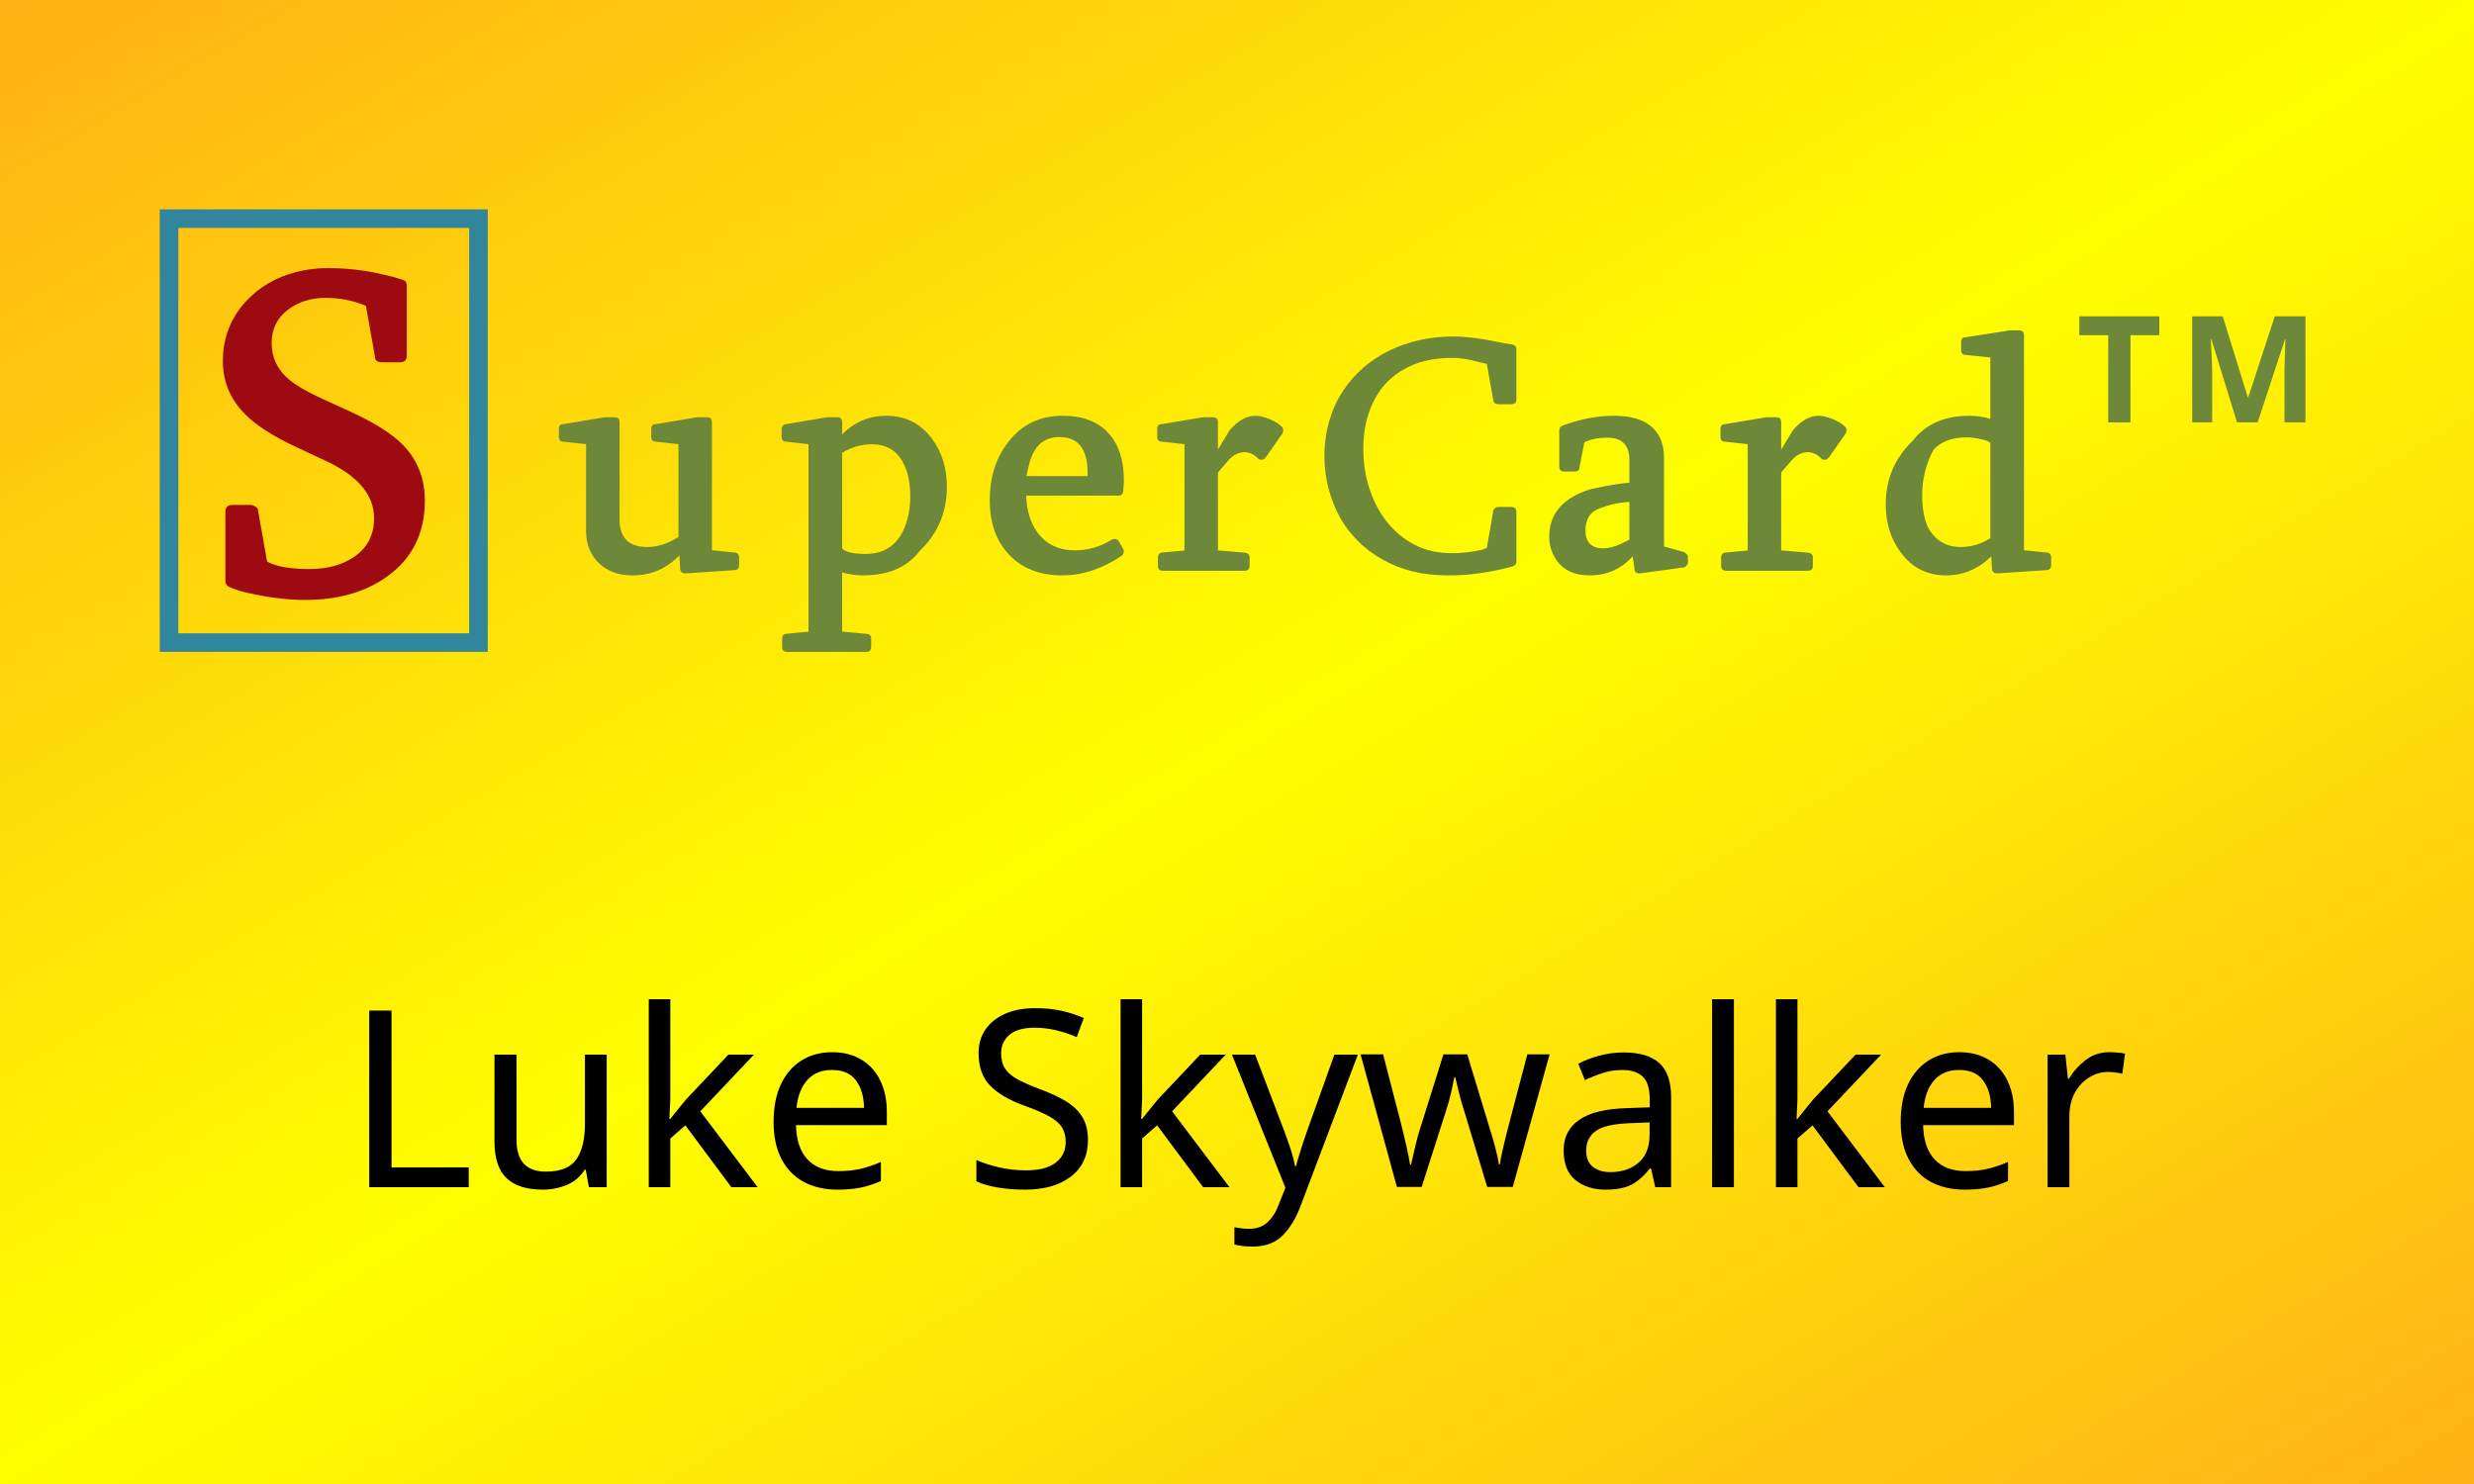
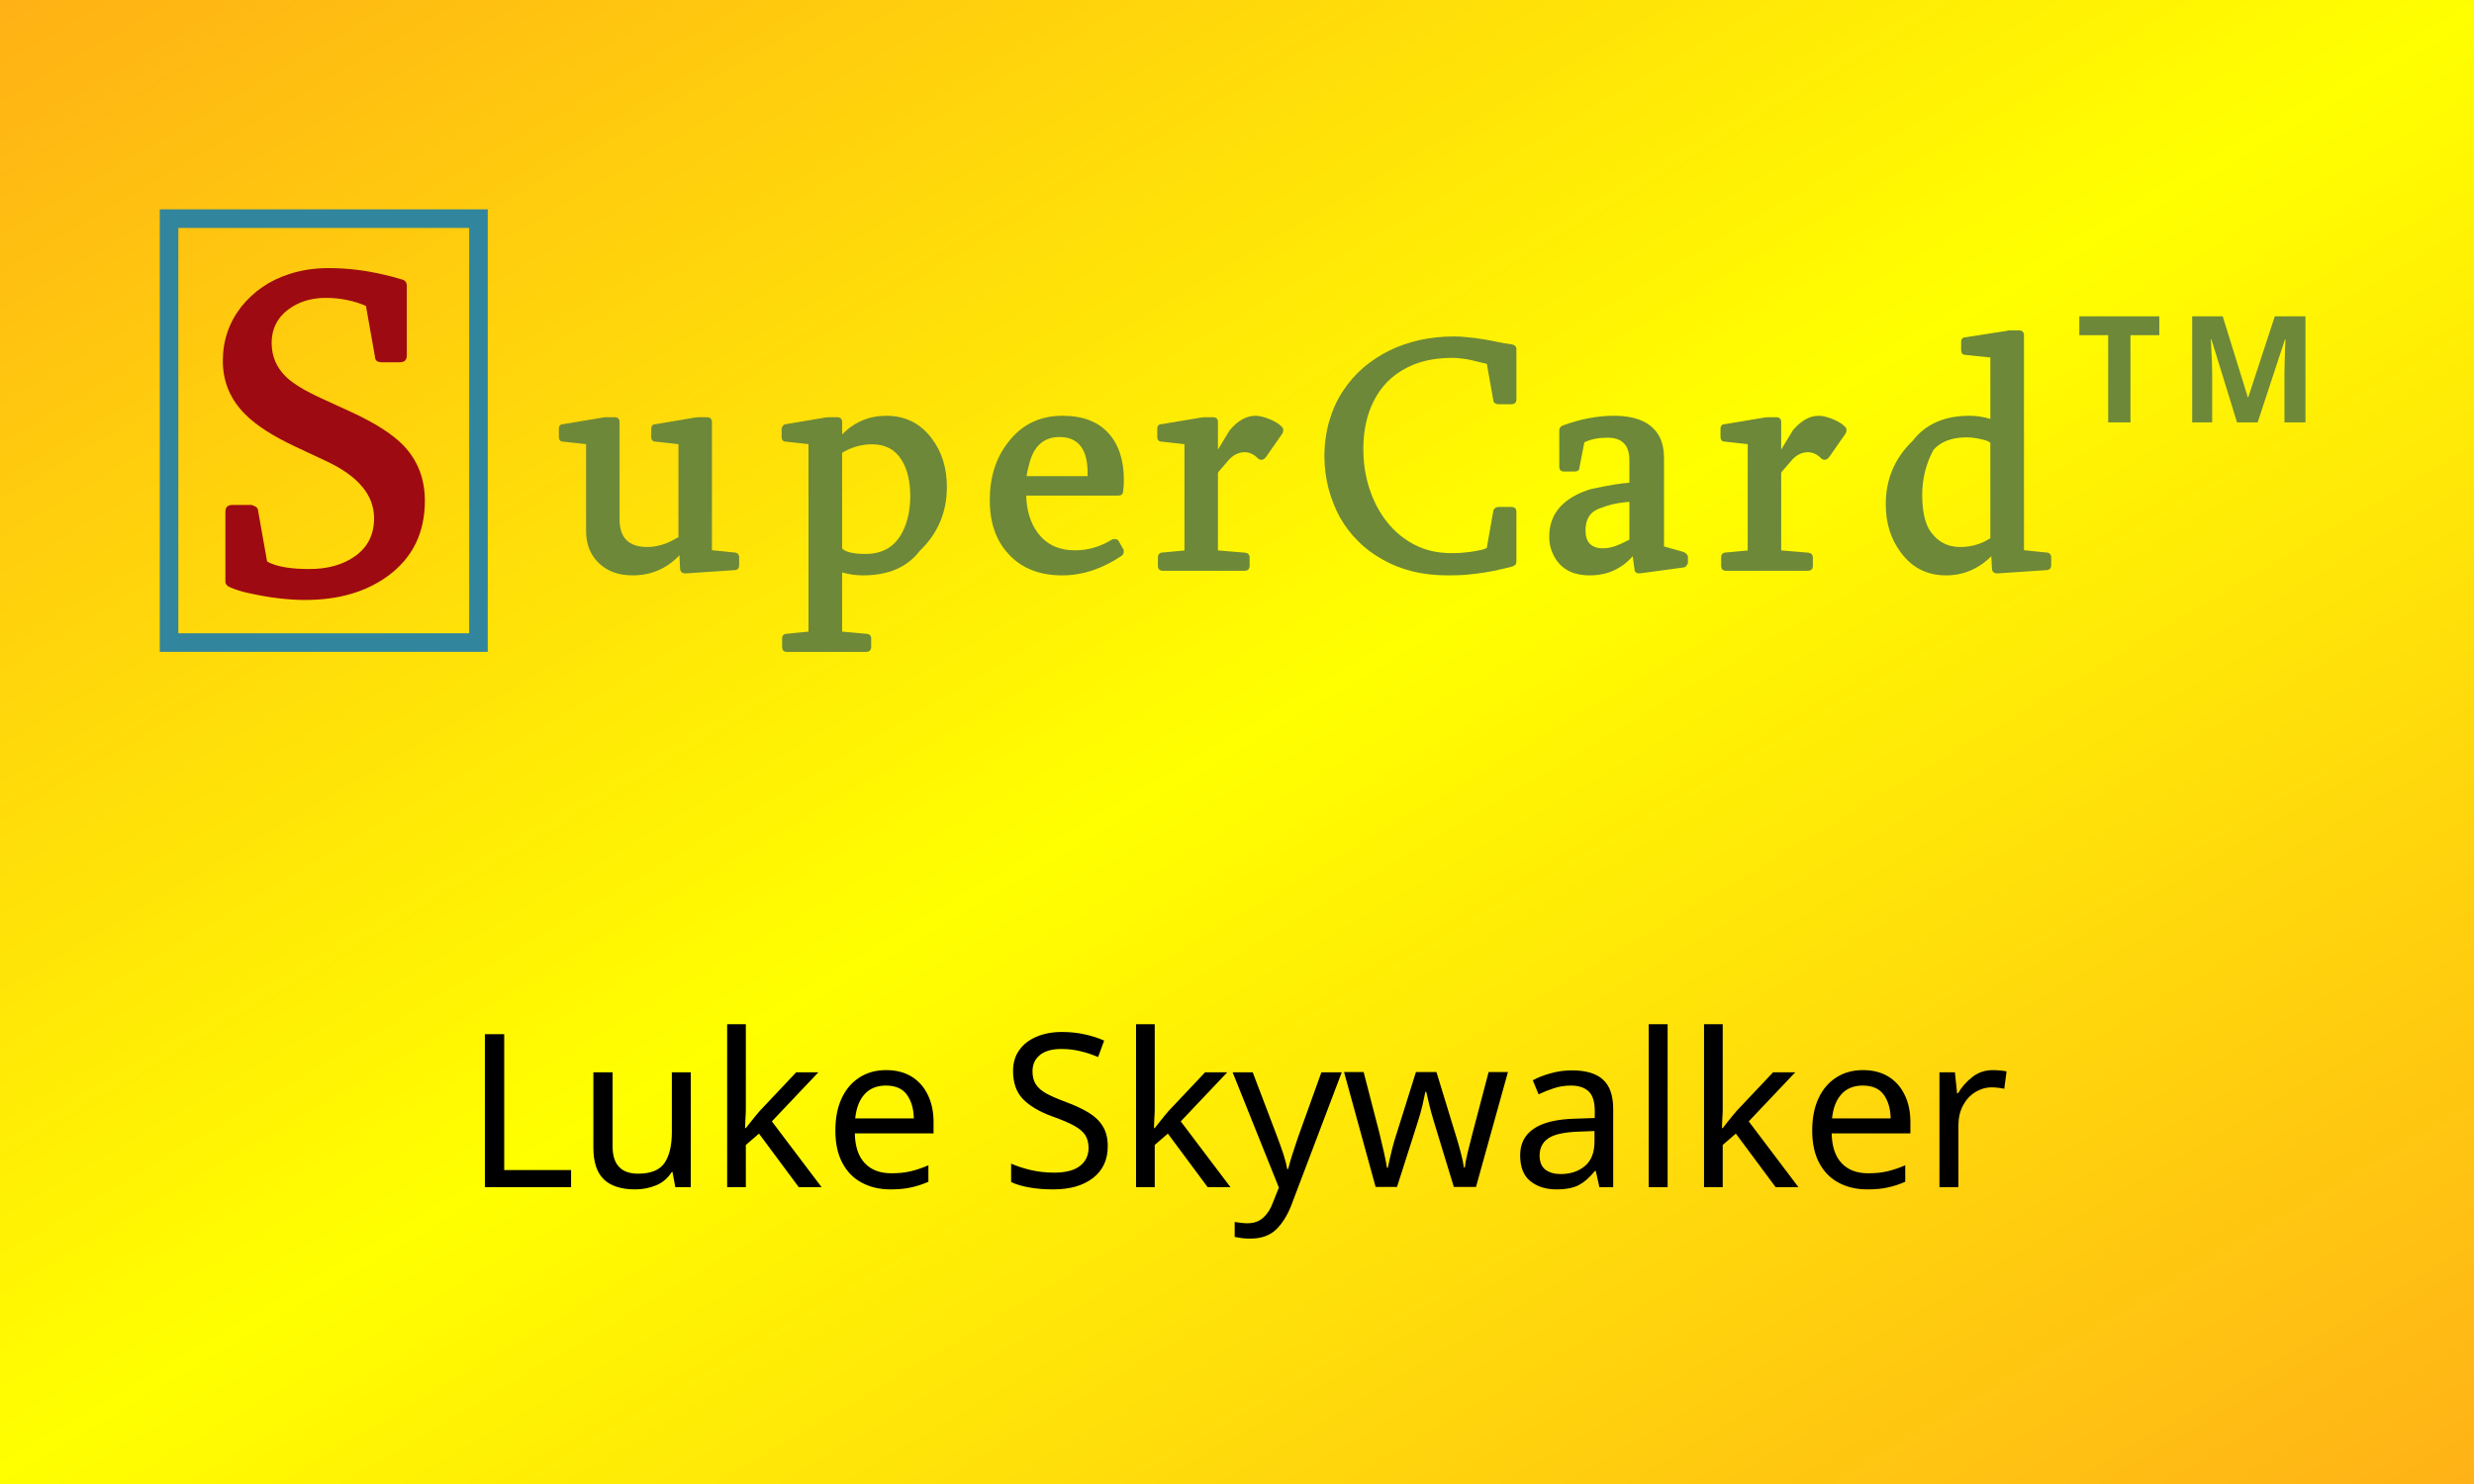
<svg xmlns="http://www.w3.org/2000/svg" width="300" height="180">
  <defs>
    <linearGradient id="supercardGradient" x1="0" y1="0" x2="1" y2="1">
      <stop stop-color="#ffb115" offset="0" />
      <stop stop-color="#ffff00" offset="0.5" />
      <stop stop-color="#ffb115" stop-opacity="0.992" offset="1" />
    </linearGradient>
    <filter width="200%" height="200%" x="-50%" y="-50%" id="messageBlur">
      <feGaussianBlur stdDeviation="2" />
    </filter>
  </defs>
  <g>
    <rect x="0" y="0" width="300" height="180" fill="url(#supercardGradient)" />
-     <text x="150" y="144" font-family="Sans-serif" font-size="30" text-anchor="middle">Luke Skywalker</text>
+     <text x="150" y="144" font-family="Sans-serif" font-size="26" text-anchor="middle">Luke Skywalker</text>
    <path fill="#9e0a11" d="M 46.3,43.94 C 45.75,43.94 45.47,43.72 45.47,43.27 L 44.36,37.02 C 44.36,37.08 44.38,37.13 44.44,37.13  42.91,36.47 41.27,36.13 39.5,36.13  37.72,36.13 36.19,36.61 34.94,37.55  33.61,38.55 32.94,39.91 32.94,41.58  32.94,43.25 33.55,44.63 34.75,45.77  35.58,46.55 37,47.41 38.94,48.3 L 42.58,49.97 C 45.47,51.3 47.61,52.66 48.94,54.05  50.66,55.86 51.52,58.08 51.52,60.75  51.52,64.66 50,67.72 46.97,69.91  44.3,71.83 41,72.77 37,72.77  34.94,72.77 32.63,72.5 30.02,71.91  29.27,71.75 28.58,71.52 27.97,71.27  27.55,71.11 27.33,70.86 27.33,70.5 L 27.33,62.08 C 27.33,61.52 27.61,61.25 28.16,61.25 L 30.52,61.25 C 31.05,61.41 31.3,61.63 31.3,61.97 L 32.41,68.22 C 32.38,68.11 32.36,68.05 32.36,68.02 L 32.47,68.16 C 33.61,68.75 35.3,69.02 37.52,69.02  39.72,69.02 41.52,68.52 42.97,67.52  44.58,66.41 45.36,64.86 45.36,62.86  45.36,60.05 43.44,57.75 39.58,55.94 L 35.91,54.22 C 33.16,52.94 31.11,51.63 29.75,50.27  27.91,48.44 27.02,46.27 27.02,43.77  27.02,41.3 27.77,39.11 29.27,37.19  30.75,35.36 32.66,34.02 35.05,33.25  36.58,32.75 38.16,32.52 39.83,32.52  42.02,32.52 44.27,32.77 46.61,33.33  47.25,33.47 47.94,33.66 48.66,33.88  49.11,33.97 49.33,34.22 49.33,34.66 L 49.33,43.11 C 49.33,43.66 49.05,43.94 48.5,43.94 L 46.3,43.94 z" />
    <rect x="20.5" y="26.52" width="37.52" height="51.42" stroke="#31859c" stroke-width="2.25" fill="none" />
    <path fill="#6d8838" d="M 82.39,67.35 C 80.83,68.99 78.93,69.79 76.71,69.79  75.07,69.79 73.73,69.33 72.69,68.37  71.61,67.37 71.07,66.05 71.07,64.41 L 71.07,53.69 C 71.07,53.83 71.11,53.89 71.21,53.89 L 68.31,53.57 C 67.95,53.57 67.77,53.37 67.77,52.97 L 67.77,52.05 C 67.77,51.65 67.95,51.45 68.29,51.45 L 73.07,50.65 C 73.11,50.65 73.19,50.63 73.33,50.61 L 74.53,50.61 C 74.93,50.61 75.13,50.81 75.13,51.21 L 75.13,63.01 C 75.13,65.23 76.25,66.35 78.49,66.35  79.71,66.35 80.97,65.95 82.25,65.15  82.25,65.15 82.27,65.19 82.27,65.27 L 82.27,53.69 C 82.27,53.83 82.31,53.89 82.41,53.89 L 79.53,53.57 C 79.15,53.57 78.97,53.37 78.97,52.97 L 78.97,52.05 C 78.97,51.65 79.15,51.45 79.51,51.45 L 84.25,50.65 C 84.31,50.65 84.43,50.63 84.61,50.61 L 85.73,50.61 C 86.13,50.61 86.33,50.81 86.33,51.21 L 86.33,66.91 C 86.33,66.77 86.25,66.71 86.09,66.71 L 88.99,67.01 C 89.41,67.01 89.63,67.23 89.63,67.63 L 89.63,68.55 C 89.63,68.91 89.47,69.11 89.13,69.15 L 83.15,69.55 C 82.73,69.55 82.51,69.37 82.47,69.01 L 82.39,67.35 z" />
    <path fill="#6d8838" d="M 102.12,66.53 C 102.56,66.97 103.5,67.19 104.96,67.19  107.56,67.19 109.24,65.81 110.02,63.01  110.26,62.15 110.38,61.21 110.38,60.21  110.38,58.41 110.04,56.95 109.36,55.85  108.58,54.55 107.38,53.89 105.76,53.89  104.44,53.89 103.22,54.25 102.1,54.93  102.12,54.93 102.12,54.89 102.12,54.81 L 102.12,66.53 z M 100.04,50.65 C 100.1,50.65 100.2,50.63 100.4,50.61 L 101.5,50.61 C 101.92,50.61 102.12,50.81 102.12,51.21 L 102.12,52.69 C 103.6,51.19 105.38,50.43 107.48,50.43  109.78,50.43 111.6,51.35 112.98,53.17  114.22,54.81 114.82,56.77 114.82,59.07  114.82,62.13 113.72,64.71 111.54,66.81  110,68.81 107.72,69.79 104.64,69.79  103.8,69.79 102.96,69.67 102.12,69.43 L 102.12,76.79 C 102.12,76.65 102.04,76.59 101.88,76.59 L 104.96,76.87 C 105.4,76.87 105.64,77.07 105.64,77.45 L 105.64,78.47 C 105.64,78.87 105.42,79.07 105,79.07 L 95.44,79.07 C 95.04,79.07 94.84,78.87 94.84,78.47 L 94.84,77.45 C 94.84,77.07 95.06,76.87 95.46,76.87 L 98.26,76.59 C 98.12,76.59 98.04,76.65 98.04,76.79 L 98.04,53.69 C 98.04,53.83 98.1,53.89 98.2,53.89 L 95.32,53.57 C 94.96,53.57 94.78,53.37 94.78,52.97 L 94.78,51.97 C 94.88,51.63 95.06,51.45 95.3,51.45 L 100.04,50.65 z" />
    <path fill="#6d8838" d="M 128.48,53.01 C 126.6,53.01 125.38,54.07 124.82,56.21  124.64,56.87 124.52,57.39 124.48,57.75 L 131.88,57.75 C 131.98,54.59 130.84,53.01 128.48,53.01 z M 124.44,60.11 C 124.48,61.93 124.96,63.47 125.88,64.69  126.92,66.05 128.4,66.75 130.36,66.75  131.96,66.75 133.44,66.31 134.8,65.47  135,65.35 135.22,65.35 135.5,65.45  135.54,65.51 135.6,65.57 135.64,65.61 L 136.26,66.69 C 136.3,67.03 136.22,67.27 136.02,67.41  133.64,69.01 131.24,69.79 128.8,69.79  126.08,69.79 123.92,68.95 122.34,67.25  120.78,65.59 120.02,63.41 120.02,60.67  120.02,57.89 120.76,55.53 122.26,53.63  123.9,51.49 126.1,50.43 128.84,50.43  131.28,50.43 133.14,51.13 134.42,52.55  135.66,53.91 136.28,55.79 136.28,58.23  136.28,58.63 136.26,59.07 136.2,59.51  136.2,59.91 136,60.11 135.6,60.11 L 124.44,60.11 z" />
    <path fill="#6d8838" d="M 152.25,50.43 C 152.71,50.43 153.27,50.57 153.93,50.83  154.59,51.11 155.07,51.39 155.37,51.71  155.47,51.77 155.55,51.87 155.59,52.03  155.63,52.27 155.59,52.47 155.47,52.63 L 153.53,55.41 C 153.35,55.65 153.17,55.77 152.97,55.77  152.81,55.77 152.69,55.73 152.57,55.63  152.07,55.11 151.51,54.85 150.93,54.85  150.19,54.85 149.51,55.19 148.93,55.87 L 147.77,57.21 C 147.73,57.27 147.69,57.35 147.69,57.41 L 147.69,66.95 C 147.69,66.83 147.65,66.77 147.55,66.75 L 150.91,67.03 C 151.33,67.07 151.53,67.27 151.53,67.63 L 151.53,68.63 C 151.53,69.03 151.31,69.23 150.89,69.23 L 141.03,69.23 C 140.61,69.23 140.41,69.03 140.41,68.63 L 140.41,67.63 C 140.41,67.23 140.61,67.01 141.05,67.01 L 143.85,66.75 C 143.69,66.75 143.63,66.81 143.63,66.95 L 143.63,53.69 C 143.63,53.83 143.67,53.89 143.77,53.89 L 140.89,53.57 C 140.51,53.57 140.33,53.37 140.33,52.97 L 140.33,52.05 C 140.33,51.65 140.51,51.45 140.85,51.45 L 145.63,50.65 C 145.83,50.63 145.93,50.61 145.97,50.61 L 147.09,50.61 C 147.49,50.61 147.69,50.81 147.69,51.21 L 147.69,54.53  149.11,52.19 C 150.11,51.01 151.15,50.43 152.25,50.43 z" />
    <path fill="#6d8838" d="M 176.3,40.81 C 176.78,40.81 177.34,40.83 178,40.91  178.64,40.97 179.28,41.05 179.86,41.15  180.46,41.25 181.02,41.35 181.56,41.47  182.08,41.59 182.68,41.69 183.32,41.77  183.7,41.85 183.88,42.03 183.88,42.35 L 183.88,48.43 C 183.88,48.83 183.68,49.03 183.24,49.03 L 181.7,49.03 C 181.54,49.03 181.4,48.99 181.28,48.91  181.14,48.81 181.08,48.69 181.08,48.55 L 180.28,44.05 C 180.28,44.09 180.32,44.11 180.38,44.15  180.1,44.09 179.78,44.01 179.42,43.93  179.06,43.83 178.7,43.75 178.36,43.67  178.02,43.59 177.64,43.53 177.24,43.49  176.82,43.43 176.46,43.41 176.1,43.41  174.38,43.41 172.84,43.67 171.5,44.19  170.16,44.73 169.04,45.47 168.12,46.43  167.2,47.41 166.52,48.57 166.04,49.91  165.56,51.27 165.32,52.77 165.32,54.41  165.32,56.15 165.56,57.79 166.08,59.33  166.58,60.85 167.3,62.21 168.24,63.37  169.16,64.53 170.28,65.43 171.6,66.11  172.9,66.77 174.36,67.09 175.96,67.09  176.28,67.09 176.64,67.09 177,67.07  177.38,67.03 177.76,67.01 178.2,66.95  178.62,66.89 179.02,66.83 179.38,66.75  179.76,66.69 180.08,66.57 180.34,66.43  180.3,66.47 180.28,66.49 180.28,66.51 L 181.08,61.97 C 181.08,61.89 181.14,61.77 181.26,61.67  181.38,61.55 181.52,61.49 181.7,61.49 L 183.24,61.49 C 183.68,61.49 183.88,61.69 183.88,62.09 L 183.88,68.15 C 183.88,68.41 183.72,68.59 183.4,68.71  182.9,68.85 182.38,68.97 181.82,69.09  181.28,69.21 180.7,69.33 180.08,69.43  179.48,69.53 178.8,69.61 178.04,69.69  177.28,69.77 176.46,69.79 175.54,69.79  174.02,69.79 172.62,69.63 171.3,69.31  170,68.99 168.78,68.51 167.66,67.87  166.54,67.25 165.54,66.51 164.68,65.63  163.8,64.77 163.08,63.81 162.48,62.75  161.9,61.69 161.44,60.53 161.1,59.27  160.78,58.03 160.6,56.73 160.6,55.37  160.6,53.83 160.8,52.41 161.18,51.09  161.56,49.77 162.1,48.57 162.82,47.47  163.52,46.39 164.36,45.43 165.32,44.59  166.3,43.77 167.34,43.07 168.5,42.51  169.64,41.95 170.9,41.53 172.22,41.23  173.56,40.95 174.92,40.81 176.3,40.81 z" />
    <path fill="#6d8838" d="M 197.58,60.87 C 196.52,60.95 195.64,61.11 194.94,61.33  194.8,61.37 194.5,61.47 194.06,61.63  192.86,62.03 192.26,62.93 192.26,64.33  192.26,65.79 192.98,66.51 194.42,66.51  194.86,66.51 195.38,66.41 195.96,66.21  196.36,66.05 196.92,65.81 197.6,65.45  197.58,65.47 197.58,65.51 197.58,65.57 L 197.58,60.87 z M 197.98,67.47 C 196.6,69.03 194.86,69.79 192.76,69.79  190.54,69.79 189.02,68.87 188.24,67.03  187.98,66.43 187.86,65.79 187.86,65.11  187.86,62.73 189.06,60.99 191.46,59.87  192.16,59.55 192.78,59.33 193.36,59.23  195.12,58.85 196.52,58.63 197.58,58.55 L 197.58,55.81 C 197.58,53.99 196.7,53.09 194.92,53.09  193.82,53.09 192.9,53.27 192.12,53.65  192.12,53.65 192.12,53.69 192.1,53.75 L 191.54,56.63 C 191.54,57.01 191.34,57.19 190.92,57.19 L 189.66,57.19 C 189.28,57.19 189.08,56.99 189.08,56.61 L 189.08,52.17 C 189.08,51.91 189.24,51.71 189.56,51.59  191.7,50.81 193.74,50.43 195.68,50.43  198.54,50.43 200.4,51.31 201.28,53.07  201.6,53.73 201.78,54.55 201.78,55.53 L 201.78,66.37 C 201.78,66.33 201.74,66.29 201.68,66.25 L 204.2,66.97 C 204.48,67.13 204.64,67.31 204.68,67.49 L 204.68,68.29 C 204.54,68.65 204.36,68.83 204.14,68.83 L 198.84,69.55 C 198.4,69.55 198.2,69.37 198.2,69.03 L 197.98,67.47 z" />
    <path fill="#6d8838" d="M 220.55,50.43 C 221.01,50.43 221.57,50.57 222.23,50.83  222.89,51.11 223.37,51.39 223.67,51.71  223.77,51.77 223.85,51.87 223.89,52.03  223.93,52.27 223.89,52.47 223.77,52.63 L 221.83,55.41 C 221.65,55.65 221.47,55.77 221.27,55.77  221.11,55.77 220.99,55.73 220.87,55.63  220.37,55.11 219.81,54.85 219.23,54.85  218.49,54.85 217.81,55.19 217.23,55.87 L 216.07,57.21 C 216.03,57.27 215.99,57.35 215.99,57.41 L 215.99,66.95 C 215.99,66.83 215.95,66.77 215.85,66.75 L 219.21,67.03 C 219.63,67.07 219.83,67.27 219.83,67.63 L 219.83,68.63 C 219.83,69.03 219.61,69.23 219.19,69.23 L 209.33,69.23 C 208.91,69.23 208.71,69.03 208.71,68.63 L 208.71,67.63 C 208.71,67.23 208.91,67.01 209.35,67.01 L 212.15,66.75 C 211.99,66.75 211.93,66.81 211.93,66.95 L 211.93,53.69 C 211.93,53.83 211.97,53.89 212.07,53.89 L 209.19,53.57 C 208.81,53.57 208.63,53.37 208.63,52.97 L 208.63,52.05 C 208.63,51.65 208.81,51.45 209.15,51.45 L 213.93,50.65 C 214.13,50.63 214.23,50.61 214.27,50.61 L 215.39,50.61 C 215.79,50.61 215.99,50.81 215.99,51.21 L 215.99,54.53  217.41,52.19 C 218.41,51.01 219.45,50.43 220.55,50.43 z" />
    <path fill="#6d8838" d="M 241.35,53.71 C 241.19,53.55 240.87,53.41 240.39,53.31  239.65,53.13 239.01,53.05 238.49,53.05  236.71,53.05 235.35,53.55 234.45,54.57  233.55,56.25 233.09,58.07 233.09,60.03  233.09,61.83 233.37,63.21 233.91,64.19  234.81,65.63 236.09,66.35 237.69,66.35  239.01,66.35 240.21,66.01 241.31,65.31  241.35,65.27 241.37,65.29 241.35,65.35 L 241.35,53.71 z M 243.35,40.13 C 243.45,40.09 243.55,40.07 243.63,40.07 L 244.79,40.07 C 245.21,40.07 245.43,40.27 245.43,40.67 L 245.43,66.91 C 245.43,66.77 245.35,66.71 245.19,66.71 L 248.07,67.01 C 248.51,67.01 248.73,67.23 248.73,67.63 L 248.73,68.55 C 248.73,68.91 248.55,69.11 248.19,69.15 L 242.21,69.55 C 241.81,69.55 241.59,69.39 241.55,69.01 L 241.47,67.47 C 239.89,69.03 238.05,69.79 235.97,69.79  233.69,69.79 231.87,68.87 230.51,67.03  229.27,65.39 228.67,63.43 228.67,61.17  228.67,58.13 229.75,55.57 231.95,53.45  233.51,51.43 235.81,50.43 238.81,50.43  239.63,50.43 240.49,50.55 241.35,50.81 L 241.35,43.17 C 241.35,43.29 241.39,43.37 241.49,43.37 L 238.37,43.05 C 237.99,43.05 237.81,42.85 237.81,42.43 L 237.81,41.51 C 237.81,41.11 237.99,40.91 238.35,40.91 L 243.35,40.13 z" />
    <text x="251.78" y="51.23" font-family="Sans-serif" font-size="18" text-anchor="start" font-weight="bold" fill="#6d8838" letter-spacing="2">TM</text>
  </g>
</svg>
